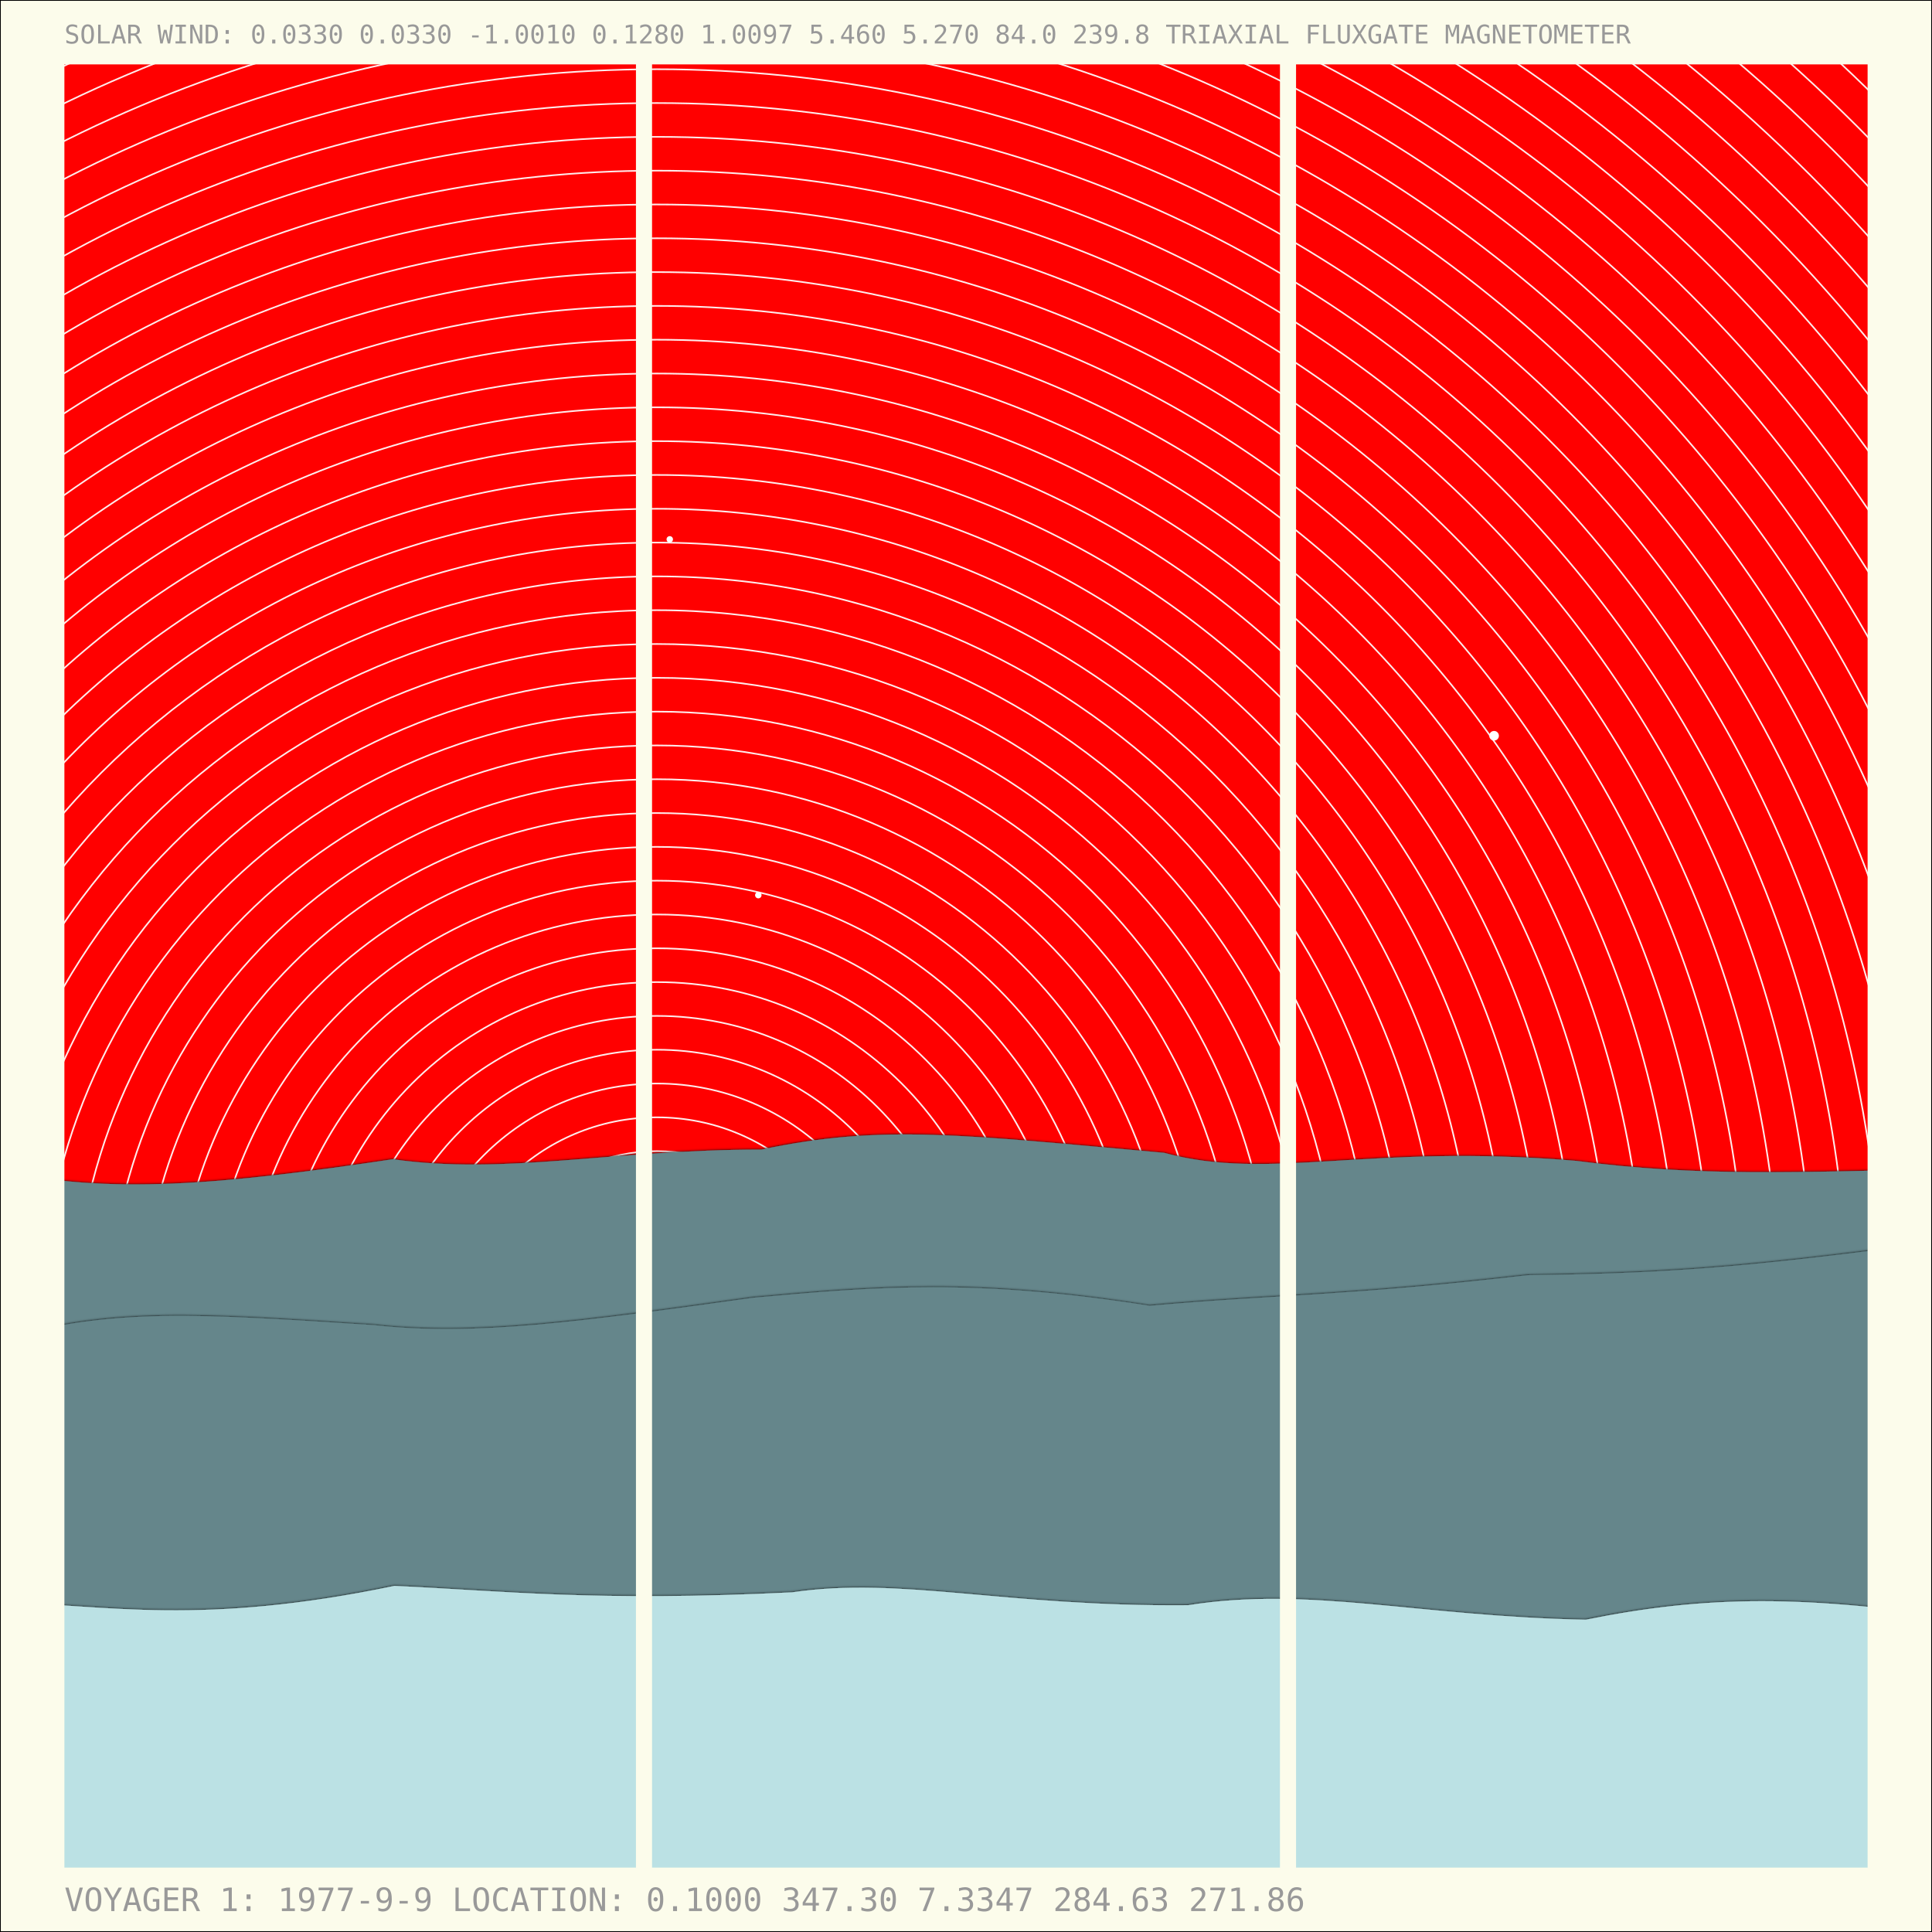
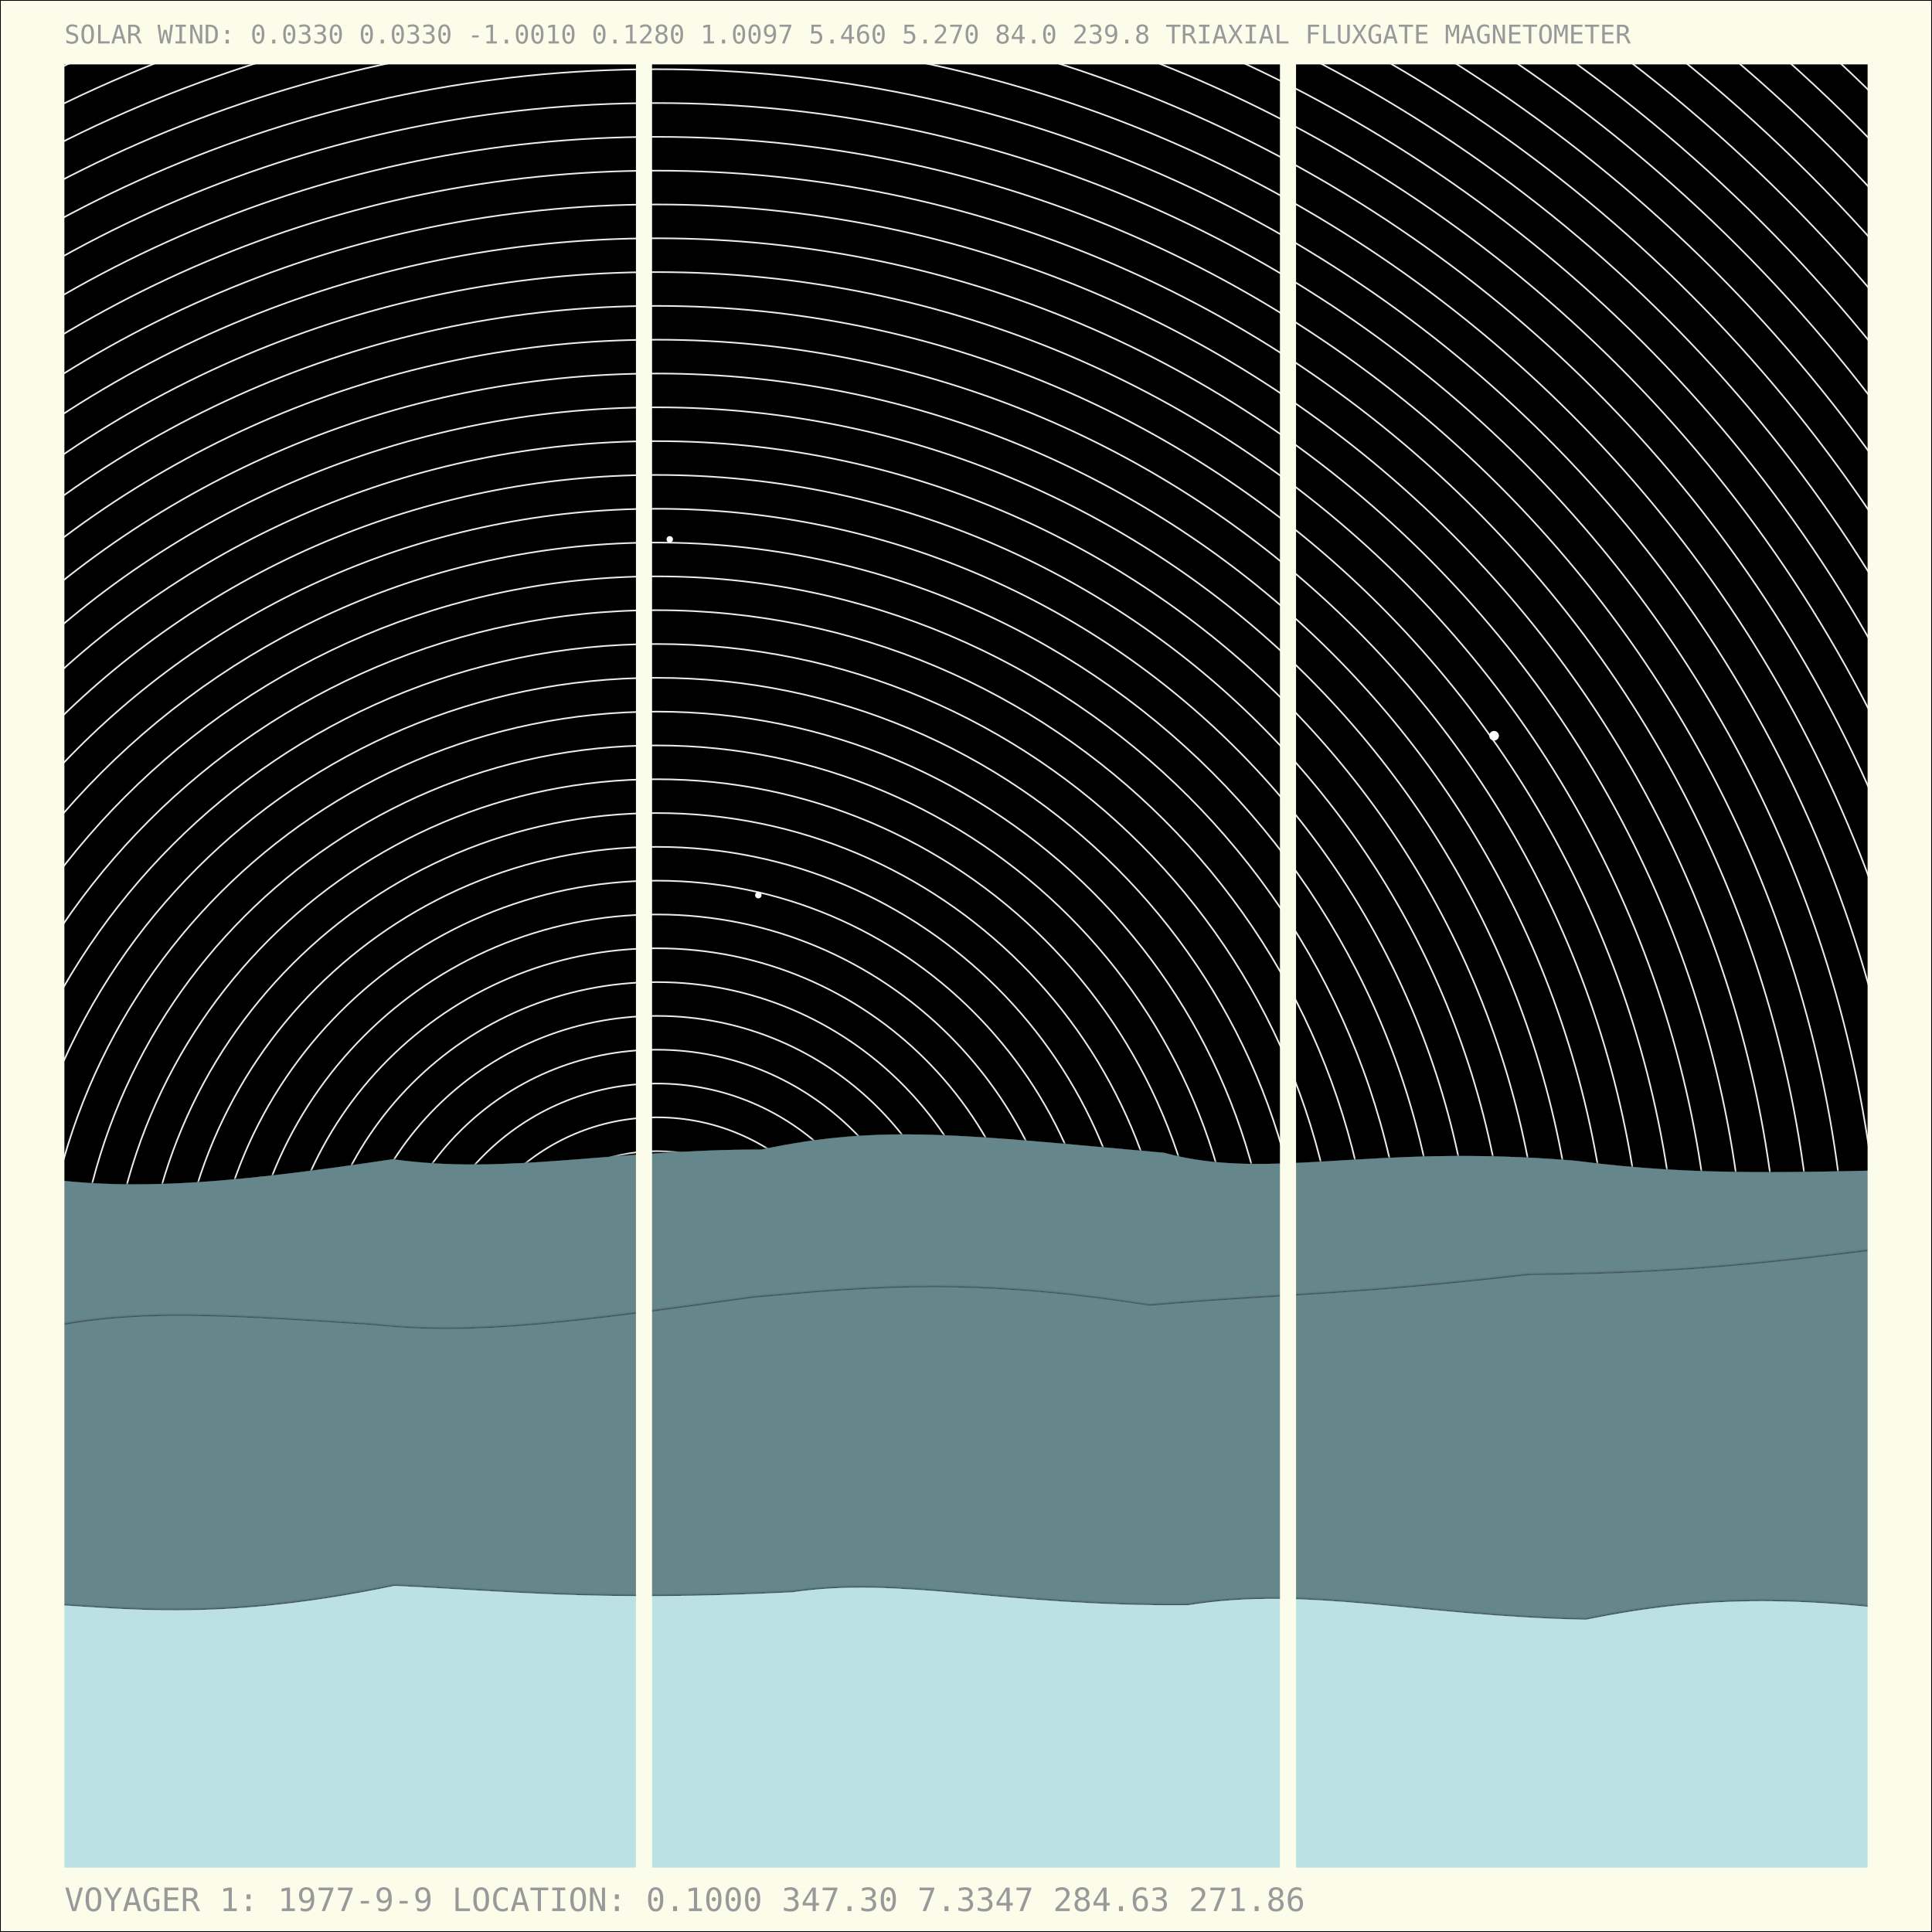
<svg xmlns="http://www.w3.org/2000/svg" width="1200px" height="1200px" version="1.1">
  <defs>
    <filter id="noise" x="0vw" y="0vh" width="100vw" height="100vh">


</filter>
    <linearGradient id="wc0" gradientTransform="rotate(90)">
      <stop offset="5%" stop-color="#65868B" />
      <stop offset="95%" stop-color="#65868B" />
    </linearGradient>
    <linearGradient id="wc1" gradientTransform="rotate(90)">
      <stop offset="5%" stop-color="#65868B" />
      <stop offset="95%" stop-color="#65868B" />
    </linearGradient>
    <linearGradient id="wc2" gradientTransform="rotate(90)">
      <stop offset="5%" stop-color="#BBE1E4" />
      <stop offset="95%" stop-color="#BBE1E4" />
    </linearGradient>
    <filter id="shadow">
      <feDropShadow dx="-0.231" dy="-0.133" stdDeviation="0.817" />
    </filter>
  </defs>
-   <path fill="red" d="M 0 0 h 1200 v 1200 H 0 z" />
+   <path fill="#000000" d="M 0 0 h 1200 v 1200 H 0 z" />
  <circle cx="928" cy="457" r="3" fill-opacity="1" fill="#ffffff" />
  <circle cx="416" cy="335" r="2" fill-opacity="1" fill="#ffffff" />
  <circle cx="471" cy="556" r="2" fill-opacity="1" fill="#ffffff" />
  <circle cx="408" cy="825" r="2000" stroke-width="1px" stroke-dasharray="0px 0px" fill="none" stroke="#ffffff" stroke-opacity="100%" opacity="92%" />
  <circle cx="408" cy="825" r="1979" stroke-width="1px" stroke-dasharray="0px 0px" fill="none" stroke="#ffffff" stroke-opacity="100%" opacity="92%" />
  <circle cx="408" cy="825" r="1958" stroke-width="1px" stroke-dasharray="0px 0px" fill="none" stroke="#ffffff" stroke-opacity="100%" opacity="92%" />
  <circle cx="408" cy="825" r="1937" stroke-width="1px" stroke-dasharray="0px 0px" fill="none" stroke="#ffffff" stroke-opacity="100%" opacity="92%" />
  <circle cx="408" cy="825" r="1916" stroke-width="1px" stroke-dasharray="0px 0px" fill="none" stroke="#ffffff" stroke-opacity="100%" opacity="92%" />
  <circle cx="408" cy="825" r="1895" stroke-width="1px" stroke-dasharray="0px 0px" fill="none" stroke="#ffffff" stroke-opacity="100%" opacity="92%" />
  <circle cx="408" cy="825" r="1874" stroke-width="1px" stroke-dasharray="0px 0px" fill="none" stroke="#ffffff" stroke-opacity="100%" opacity="92%" />
  <circle cx="408" cy="825" r="1853" stroke-width="1px" stroke-dasharray="0px 0px" fill="none" stroke="#ffffff" stroke-opacity="100%" opacity="92%" />
  <circle cx="408" cy="825" r="1832" stroke-width="1px" stroke-dasharray="0px 0px" fill="none" stroke="#ffffff" stroke-opacity="100%" opacity="92%" />
  <circle cx="408" cy="825" r="1811" stroke-width="1px" stroke-dasharray="0px 0px" fill="none" stroke="#ffffff" stroke-opacity="100%" opacity="92%" />
  <circle cx="408" cy="825" r="1790" stroke-width="1px" stroke-dasharray="0px 0px" fill="none" stroke="#ffffff" stroke-opacity="100%" opacity="92%" />
  <circle cx="408" cy="825" r="1769" stroke-width="1px" stroke-dasharray="0px 0px" fill="none" stroke="#ffffff" stroke-opacity="100%" opacity="92%" />
  <circle cx="408" cy="825" r="1748" stroke-width="1px" stroke-dasharray="0px 0px" fill="none" stroke="#ffffff" stroke-opacity="100%" opacity="92%" />
  <circle cx="408" cy="825" r="1727" stroke-width="1px" stroke-dasharray="0px 0px" fill="none" stroke="#ffffff" stroke-opacity="100%" opacity="92%" />
  <circle cx="408" cy="825" r="1706" stroke-width="1px" stroke-dasharray="0px 0px" fill="none" stroke="#ffffff" stroke-opacity="100%" opacity="92%" />
  <circle cx="408" cy="825" r="1685" stroke-width="1px" stroke-dasharray="0px 0px" fill="none" stroke="#ffffff" stroke-opacity="100%" opacity="92%" />
  <circle cx="408" cy="825" r="1664" stroke-width="1px" stroke-dasharray="0px 0px" fill="none" stroke="#ffffff" stroke-opacity="100%" opacity="92%" />
  <circle cx="408" cy="825" r="1643" stroke-width="1px" stroke-dasharray="0px 0px" fill="none" stroke="#ffffff" stroke-opacity="100%" opacity="92%" />
  <circle cx="408" cy="825" r="1622" stroke-width="1px" stroke-dasharray="0px 0px" fill="none" stroke="#ffffff" stroke-opacity="100%" opacity="92%" />
  <circle cx="408" cy="825" r="1601" stroke-width="1px" stroke-dasharray="0px 0px" fill="none" stroke="#ffffff" stroke-opacity="100%" opacity="92%" />
  <circle cx="408" cy="825" r="1580" stroke-width="1px" stroke-dasharray="0px 0px" fill="none" stroke="#ffffff" stroke-opacity="100%" opacity="92%" />
  <circle cx="408" cy="825" r="1559" stroke-width="1px" stroke-dasharray="0px 0px" fill="none" stroke="#ffffff" stroke-opacity="100%" opacity="92%" />
  <circle cx="408" cy="825" r="1538" stroke-width="1px" stroke-dasharray="0px 0px" fill="none" stroke="#ffffff" stroke-opacity="100%" opacity="92%" />
  <circle cx="408" cy="825" r="1517" stroke-width="1px" stroke-dasharray="0px 0px" fill="none" stroke="#ffffff" stroke-opacity="100%" opacity="92%" />
  <circle cx="408" cy="825" r="1496" stroke-width="1px" stroke-dasharray="0px 0px" fill="none" stroke="#ffffff" stroke-opacity="100%" opacity="92%" />
  <circle cx="408" cy="825" r="1475" stroke-width="1px" stroke-dasharray="0px 0px" fill="none" stroke="#ffffff" stroke-opacity="100%" opacity="92%" />
  <circle cx="408" cy="825" r="1454" stroke-width="1px" stroke-dasharray="0px 0px" fill="none" stroke="#ffffff" stroke-opacity="100%" opacity="92%" />
  <circle cx="408" cy="825" r="1433" stroke-width="1px" stroke-dasharray="0px 0px" fill="none" stroke="#ffffff" stroke-opacity="100%" opacity="92%" />
  <circle cx="408" cy="825" r="1412" stroke-width="1px" stroke-dasharray="0px 0px" fill="none" stroke="#ffffff" stroke-opacity="100%" opacity="92%" />
  <circle cx="408" cy="825" r="1391" stroke-width="1px" stroke-dasharray="0px 0px" fill="none" stroke="#ffffff" stroke-opacity="100%" opacity="92%" />
  <circle cx="408" cy="825" r="1370" stroke-width="1px" stroke-dasharray="0px 0px" fill="none" stroke="#ffffff" stroke-opacity="100%" opacity="92%" />
  <circle cx="408" cy="825" r="1349" stroke-width="1px" stroke-dasharray="0px 0px" fill="none" stroke="#ffffff" stroke-opacity="100%" opacity="92%" />
  <circle cx="408" cy="825" r="1328" stroke-width="1px" stroke-dasharray="0px 0px" fill="none" stroke="#ffffff" stroke-opacity="100%" opacity="92%" />
  <circle cx="408" cy="825" r="1307" stroke-width="1px" stroke-dasharray="0px 0px" fill="none" stroke="#ffffff" stroke-opacity="100%" opacity="92%" />
  <circle cx="408" cy="825" r="1286" stroke-width="1px" stroke-dasharray="0px 0px" fill="none" stroke="#ffffff" stroke-opacity="100%" opacity="92%" />
  <circle cx="408" cy="825" r="1265" stroke-width="1px" stroke-dasharray="0px 0px" fill="none" stroke="#ffffff" stroke-opacity="100%" opacity="92%" />
  <circle cx="408" cy="825" r="1244" stroke-width="1px" stroke-dasharray="0px 0px" fill="none" stroke="#ffffff" stroke-opacity="100%" opacity="92%" />
  <circle cx="408" cy="825" r="1223" stroke-width="1px" stroke-dasharray="0px 0px" fill="none" stroke="#ffffff" stroke-opacity="100%" opacity="92%" />
  <circle cx="408" cy="825" r="1202" stroke-width="1px" stroke-dasharray="0px 0px" fill="none" stroke="#ffffff" stroke-opacity="100%" opacity="92%" />
  <circle cx="408" cy="825" r="1181" stroke-width="1px" stroke-dasharray="0px 0px" fill="none" stroke="#ffffff" stroke-opacity="100%" opacity="92%" />
  <circle cx="408" cy="825" r="1160" stroke-width="1px" stroke-dasharray="0px 0px" fill="none" stroke="#ffffff" stroke-opacity="100%" opacity="92%" />
  <circle cx="408" cy="825" r="1139" stroke-width="1px" stroke-dasharray="0px 0px" fill="none" stroke="#ffffff" stroke-opacity="100%" opacity="92%" />
  <circle cx="408" cy="825" r="1118" stroke-width="1px" stroke-dasharray="0px 0px" fill="none" stroke="#ffffff" stroke-opacity="100%" opacity="92%" />
  <circle cx="408" cy="825" r="1097" stroke-width="1px" stroke-dasharray="0px 0px" fill="none" stroke="#ffffff" stroke-opacity="100%" opacity="92%" />
  <circle cx="408" cy="825" r="1076" stroke-width="1px" stroke-dasharray="0px 0px" fill="none" stroke="#ffffff" stroke-opacity="100%" opacity="92%" />
  <circle cx="408" cy="825" r="1055" stroke-width="1px" stroke-dasharray="0px 0px" fill="none" stroke="#ffffff" stroke-opacity="100%" opacity="92%" />
  <circle cx="408" cy="825" r="1034" stroke-width="1px" stroke-dasharray="0px 0px" fill="none" stroke="#ffffff" stroke-opacity="100%" opacity="92%" />
  <circle cx="408" cy="825" r="1013" stroke-width="1px" stroke-dasharray="0px 0px" fill="none" stroke="#ffffff" stroke-opacity="100%" opacity="92%" />
  <circle cx="408" cy="825" r="992" stroke-width="1px" stroke-dasharray="0px 0px" fill="none" stroke="#ffffff" stroke-opacity="100%" opacity="92%" />
  <circle cx="408" cy="825" r="971" stroke-width="1px" stroke-dasharray="0px 0px" fill="none" stroke="#ffffff" stroke-opacity="100%" opacity="92%" />
  <circle cx="408" cy="825" r="950" stroke-width="1px" stroke-dasharray="0px 0px" fill="none" stroke="#ffffff" stroke-opacity="100%" opacity="92%" />
  <circle cx="408" cy="825" r="929" stroke-width="1px" stroke-dasharray="0px 0px" fill="none" stroke="#ffffff" stroke-opacity="100%" opacity="92%" />
  <circle cx="408" cy="825" r="908" stroke-width="1px" stroke-dasharray="0px 0px" fill="none" stroke="#ffffff" stroke-opacity="100%" opacity="92%" />
  <circle cx="408" cy="825" r="887" stroke-width="1px" stroke-dasharray="0px 0px" fill="none" stroke="#ffffff" stroke-opacity="100%" opacity="92%" />
  <circle cx="408" cy="825" r="866" stroke-width="1px" stroke-dasharray="0px 0px" fill="none" stroke="#ffffff" stroke-opacity="100%" opacity="92%" />
  <circle cx="408" cy="825" r="845" stroke-width="1px" stroke-dasharray="0px 0px" fill="none" stroke="#ffffff" stroke-opacity="100%" opacity="92%" />
  <circle cx="408" cy="825" r="824" stroke-width="1px" stroke-dasharray="0px 0px" fill="none" stroke="#ffffff" stroke-opacity="100%" opacity="92%" />
  <circle cx="408" cy="825" r="803" stroke-width="1px" stroke-dasharray="0px 0px" fill="none" stroke="#ffffff" stroke-opacity="100%" opacity="92%" />
  <circle cx="408" cy="825" r="782" stroke-width="1px" stroke-dasharray="0px 0px" fill="none" stroke="#ffffff" stroke-opacity="100%" opacity="92%" />
  <circle cx="408" cy="825" r="761" stroke-width="1px" stroke-dasharray="0px 0px" fill="none" stroke="#ffffff" stroke-opacity="100%" opacity="92%" />
  <circle cx="408" cy="825" r="740" stroke-width="1px" stroke-dasharray="0px 0px" fill="none" stroke="#ffffff" stroke-opacity="100%" opacity="92%" />
  <circle cx="408" cy="825" r="719" stroke-width="1px" stroke-dasharray="0px 0px" fill="none" stroke="#ffffff" stroke-opacity="100%" opacity="92%" />
  <circle cx="408" cy="825" r="698" stroke-width="1px" stroke-dasharray="0px 0px" fill="none" stroke="#ffffff" stroke-opacity="100%" opacity="92%" />
  <circle cx="408" cy="825" r="677" stroke-width="1px" stroke-dasharray="0px 0px" fill="none" stroke="#ffffff" stroke-opacity="100%" opacity="92%" />
  <circle cx="408" cy="825" r="656" stroke-width="1px" stroke-dasharray="0px 0px" fill="none" stroke="#ffffff" stroke-opacity="100%" opacity="92%" />
  <circle cx="408" cy="825" r="635" stroke-width="1px" stroke-dasharray="0px 0px" fill="none" stroke="#ffffff" stroke-opacity="100%" opacity="92%" />
  <circle cx="408" cy="825" r="614" stroke-width="1px" stroke-dasharray="0px 0px" fill="none" stroke="#ffffff" stroke-opacity="100%" opacity="92%" />
  <circle cx="408" cy="825" r="593" stroke-width="1px" stroke-dasharray="0px 0px" fill="none" stroke="#ffffff" stroke-opacity="100%" opacity="92%" />
  <circle cx="408" cy="825" r="572" stroke-width="1px" stroke-dasharray="0px 0px" fill="none" stroke="#ffffff" stroke-opacity="100%" opacity="92%" />
  <circle cx="408" cy="825" r="551" stroke-width="1px" stroke-dasharray="0px 0px" fill="none" stroke="#ffffff" stroke-opacity="100%" opacity="92%" />
  <circle cx="408" cy="825" r="530" stroke-width="1px" stroke-dasharray="0px 0px" fill="none" stroke="#ffffff" stroke-opacity="100%" opacity="92%" />
  <circle cx="408" cy="825" r="509" stroke-width="1px" stroke-dasharray="0px 0px" fill="none" stroke="#ffffff" stroke-opacity="100%" opacity="92%" />
  <circle cx="408" cy="825" r="488" stroke-width="1px" stroke-dasharray="0px 0px" fill="none" stroke="#ffffff" stroke-opacity="100%" opacity="92%" />
  <circle cx="408" cy="825" r="467" stroke-width="1px" stroke-dasharray="0px 0px" fill="none" stroke="#ffffff" stroke-opacity="100%" opacity="92%" />
  <circle cx="408" cy="825" r="446" stroke-width="1px" stroke-dasharray="0px 0px" fill="none" stroke="#ffffff" stroke-opacity="100%" opacity="92%" />
  <circle cx="408" cy="825" r="425" stroke-width="1px" stroke-dasharray="0px 0px" fill="none" stroke="#ffffff" stroke-opacity="100%" opacity="92%" />
  <circle cx="408" cy="825" r="404" stroke-width="1px" stroke-dasharray="0px 0px" fill="none" stroke="#ffffff" stroke-opacity="100%" opacity="92%" />
  <circle cx="408" cy="825" r="383" stroke-width="1px" stroke-dasharray="0px 0px" fill="none" stroke="#ffffff" stroke-opacity="100%" opacity="92%" />
  <circle cx="408" cy="825" r="362" stroke-width="1px" stroke-dasharray="0px 0px" fill="none" stroke="#ffffff" stroke-opacity="100%" opacity="92%" />
  <circle cx="408" cy="825" r="341" stroke-width="1px" stroke-dasharray="0px 0px" fill="none" stroke="#ffffff" stroke-opacity="100%" opacity="92%" />
  <circle cx="408" cy="825" r="320" stroke-width="1px" stroke-dasharray="0px 0px" fill="none" stroke="#ffffff" stroke-opacity="100%" opacity="92%" />
  <circle cx="408" cy="825" r="299" stroke-width="1px" stroke-dasharray="0px 0px" fill="none" stroke="#ffffff" stroke-opacity="100%" opacity="92%" />
  <circle cx="408" cy="825" r="278" stroke-width="1px" stroke-dasharray="0px 0px" fill="none" stroke="#ffffff" stroke-opacity="100%" opacity="92%" />
  <circle cx="408" cy="825" r="257" stroke-width="1px" stroke-dasharray="0px 0px" fill="none" stroke="#ffffff" stroke-opacity="100%" opacity="92%" />
  <circle cx="408" cy="825" r="236" stroke-width="1px" stroke-dasharray="0px 0px" fill="none" stroke="#ffffff" stroke-opacity="100%" opacity="92%" />
  <circle cx="408" cy="825" r="215" stroke-width="1px" stroke-dasharray="0px 0px" fill="none" stroke="#ffffff" stroke-opacity="100%" opacity="92%" />
  <circle cx="408" cy="825" r="194" stroke-width="1px" stroke-dasharray="0px 0px" fill="none" stroke="#ffffff" stroke-opacity="100%" opacity="92%" />
  <circle cx="408" cy="825" r="173" stroke-width="1px" stroke-dasharray="0px 0px" fill="none" stroke="#ffffff" stroke-opacity="100%" opacity="92%" />
  <circle cx="408" cy="825" r="152" stroke-width="1px" stroke-dasharray="0px 0px" fill="none" stroke="#ffffff" stroke-opacity="100%" opacity="92%" />
  <circle cx="408" cy="825" r="131" stroke-width="1px" stroke-dasharray="0px 0px" fill="none" stroke="#ffffff" stroke-opacity="100%" opacity="92%" />
  <circle cx="408" cy="825" r="110" stroke-width="1px" stroke-dasharray="0px 0px" fill="none" stroke="#ffffff" stroke-opacity="100%" opacity="92%" />
  <circle cx="408" cy="825" r="89" stroke-width="1px" stroke-dasharray="0px 0px" fill="none" stroke="#ffffff" stroke-opacity="100%" opacity="92%" />
  <circle cx="408" cy="825" r="68" stroke-width="1px" stroke-dasharray="0px 0px" fill="none" stroke="#ffffff" stroke-opacity="100%" opacity="92%" />
  <circle cx="408" cy="825" r="47" stroke-width="1px" stroke-dasharray="0px 0px" fill="none" stroke="#ffffff" stroke-opacity="100%" opacity="92%" />
  <circle cx="408" cy="825" r="26" stroke-width="1px" stroke-dasharray="0px 0px" fill="none" stroke="#ffffff" stroke-opacity="100%" opacity="92%" />
  <style>
        .voyager {
            font: 20px monospace;
            fill: #ffffff;
        }
    </style>
  <text x="402.5" y="830.5" class="voyager">+</text>
  <g>
    <path d="M 0 727.0 c 67 15 137 9 244 -7 70 10 136 -6 229 -6 75 -16 126 -9 250 2 66 18 126 -6 256 5 76 10 138 7 231 5 78 -18 134 -20 228 -9 77 17 120 3 222 -5 64 8 135 -14 239 -9 63 -20 138 8 254 2 74 3 146 18 245 1 69 -14 129 2 235 4 68 13 135 -10 234 -17 78 16 144 -2 250 -17 76 9 134 6 251 1 64 -6 130 -18 224 -7 64 18 122 6 239 -11 60 10 132 -12 252 -19 64 6 125 16 239 -12 l -40 1200 H 0 Z" fill="url(#wc0)" filter="url(#shadow)" />
  </g>
  <g>
    <path d="M 0 832.0 c 70 -20 123 -16 232 -9 63 7 128 -2 236 -17 77 -7 138 -12 246 5 79 -7 122 -6 235 -19 79 -1 128 -4 235 -18 68 7 139 -2 220 2 60 16 143 -16 258 -12 79 1 133 -15 258 -4 63 -20 125 8 234 -4 72 3 141 -4 233 -20 67 8 127 -2 239 0 70 18 121 18 223 -19 62 -11 146 6 254 -17 63 -3 123 4 251 -8 76 -20 143 11 222 -12 73 19 124 -11 256 -18 77 16 142 12 246 -6 78 -12 123 11 251 5 l -40 1200 H 0 Z" fill="url(#wc1)" filter="url(#shadow)" />
  </g>
  <g>
    <path d="M 0 995.0 c 67 2 125 15 245 -10 67 3 124 10 247 4 68 -10 131 9 246 8 75 -12 143 7 247 9 74 -15 136 -16 244 1 76 -3 120 14 225 -16 71 15 132 -8 235 -13 67 11 146 -18 230 -15 67 8 130 -4 246 5 64 -2 137 2 245 -8 72 15 136 10 233 5 74 -7 142 4 249 -11 72 -20 141 -6 221 -5 64 -14 120 1 229 -18 60 -16 139 -2 242 -13 67 -16 125 -12 231 -5 64 8 146 0 251 8 65 -7 130 -13 255 5 l -40 1200 H 0 Z" fill="url(#wc2)" filter="url(#shadow)" />
  </g>
  <rect x="0" y="0" width="1200" height="1200" style="stroke:#fcfceb; fill: none;stroke-width:80px" />
  <g id="triptych">
    <line x1="400.0" y1="0" x2="400.0" y2="1200" style="stroke:#fcfceb;stroke-width:10px;" />
    <line x1="800.0" y1="0" x2="800.0" y2="1200" style="stroke:#fcfceb;stroke-width:10px;" />
  </g>
  <rect x="0" y="0" width="1200" height="1200" style="stroke: #000000; fill: none;stroke-width:1px" />
  <style>
        .label {
            font: 20px monospace;
            fill: #999999;
        }
    </style>
  <g id="label">
    <text x="40" y="1187" class="label">VOYAGER 1: 1977-9-9 LOCATION: 0.1000 347.30 7.3347 284.63
            271.86</text>
  </g>
  <style>
        .top_label {
            font: 16px monospace;
            fill: #999999;
        }
    </style>
  <g id="top_label">
    <text x="40" y="27" class="top_label">SOLAR WIND: 0.0330 0.0330 -1.0010 0.1280 1.0097 5.460 5.270
            84.0 239.8 TRIAXIAL FLUXGATE MAGNETOMETER</text>
  </g>
</svg>
